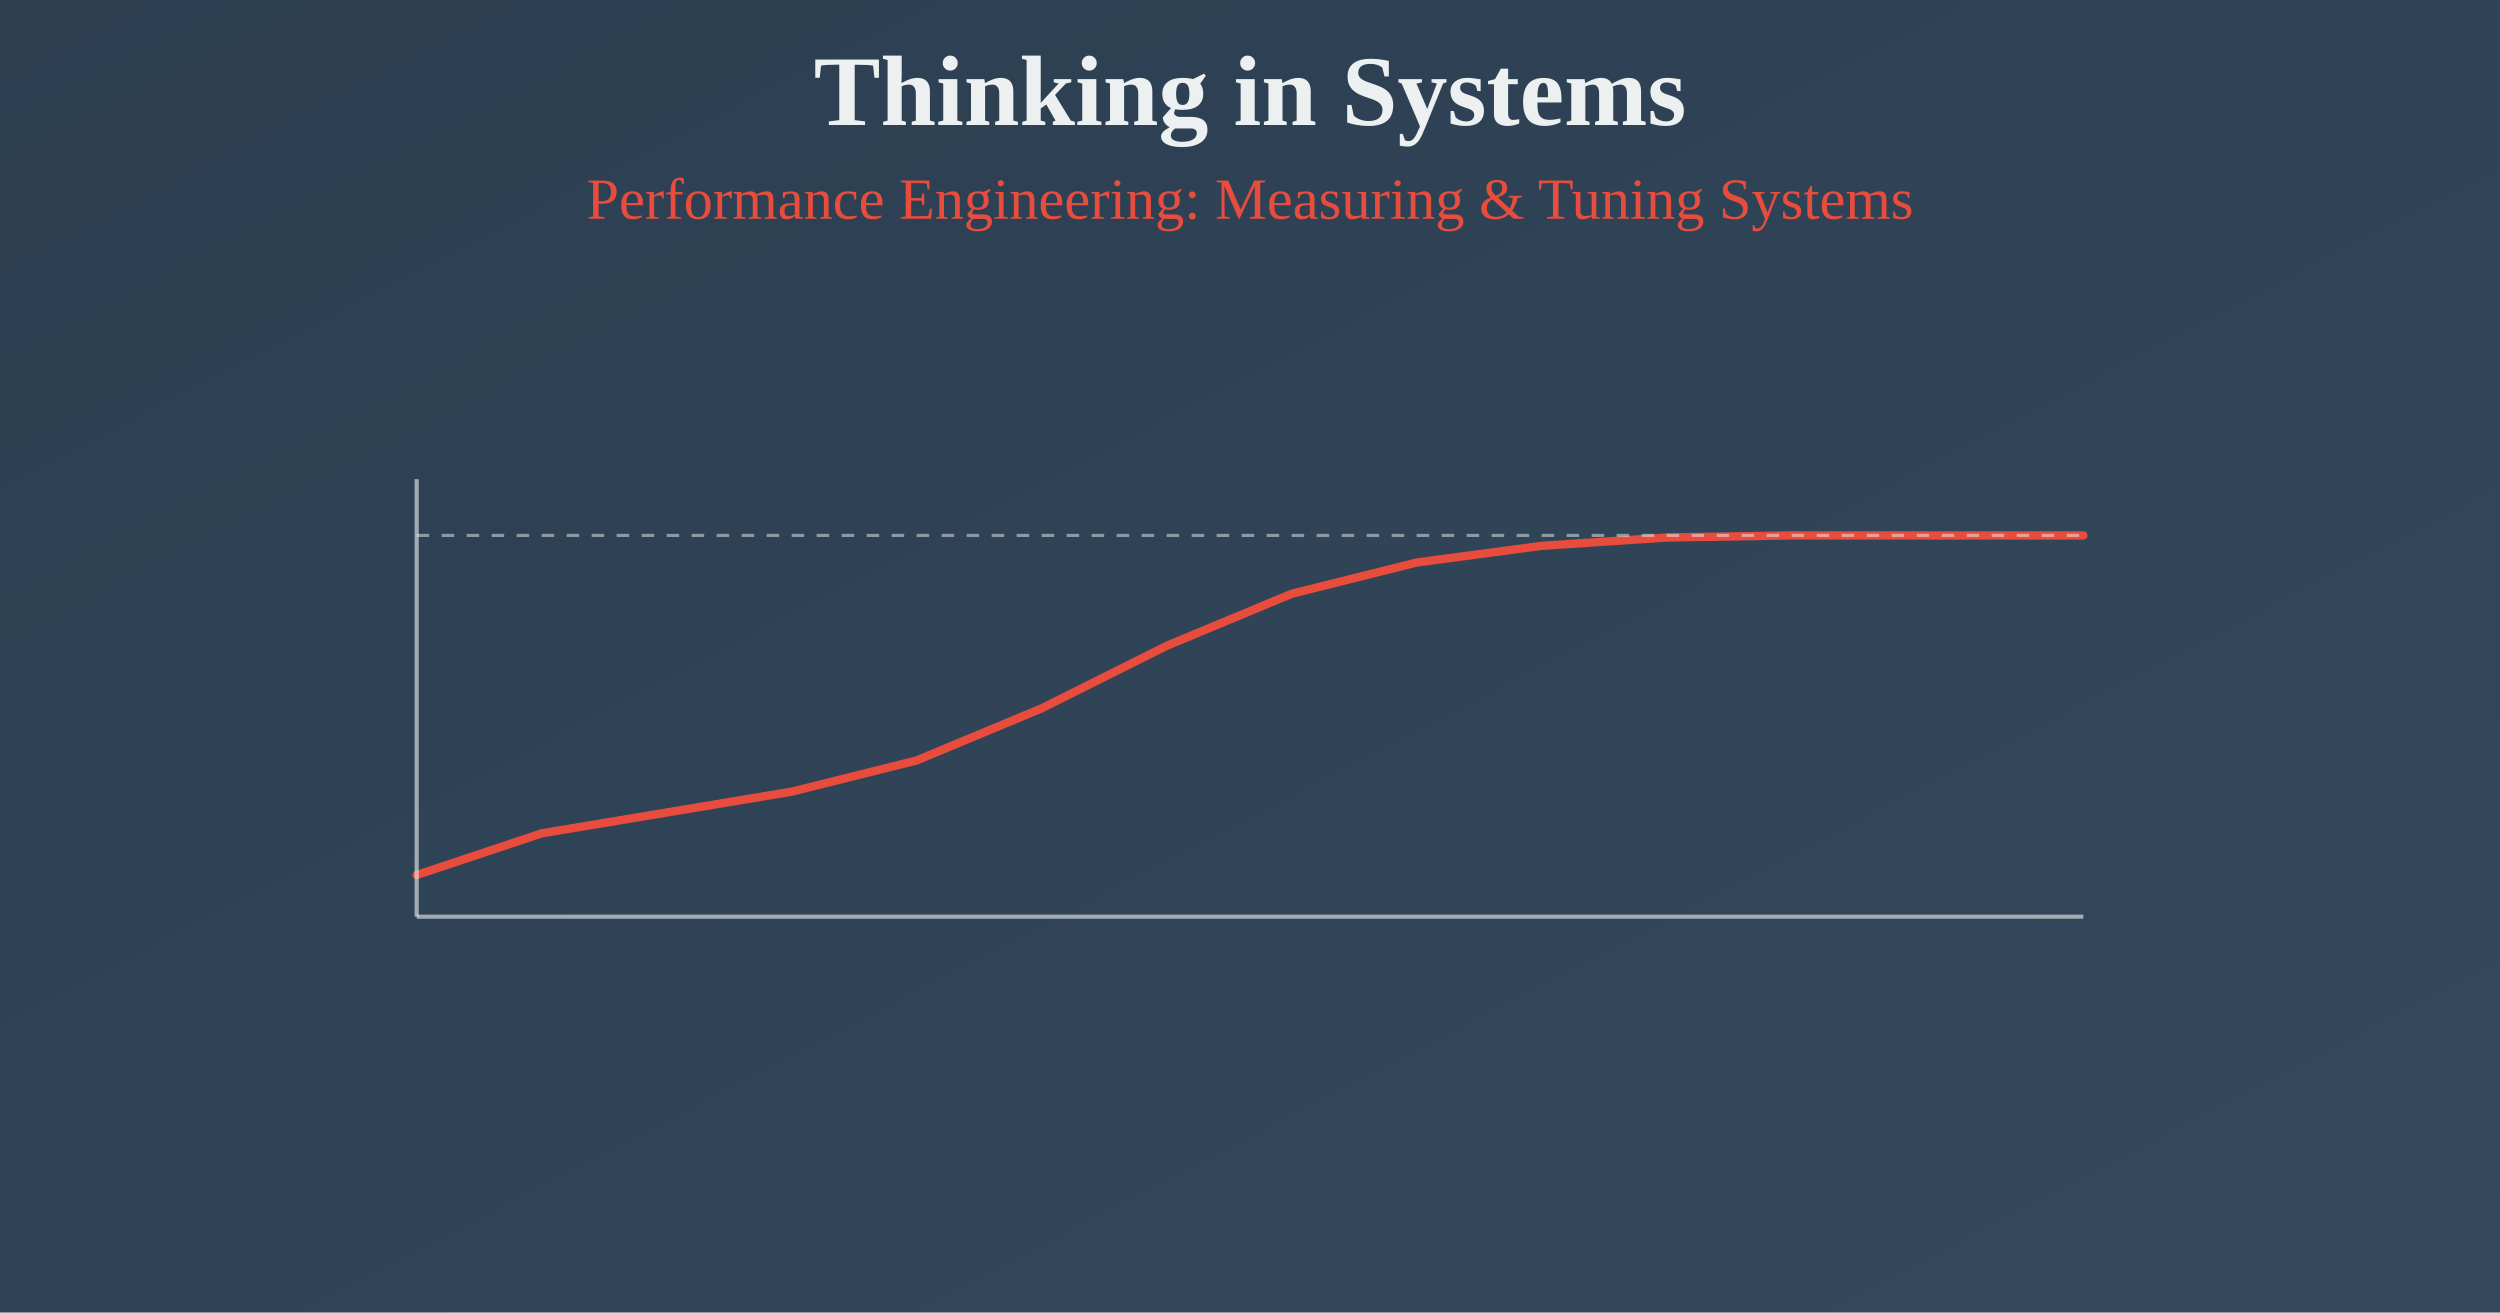
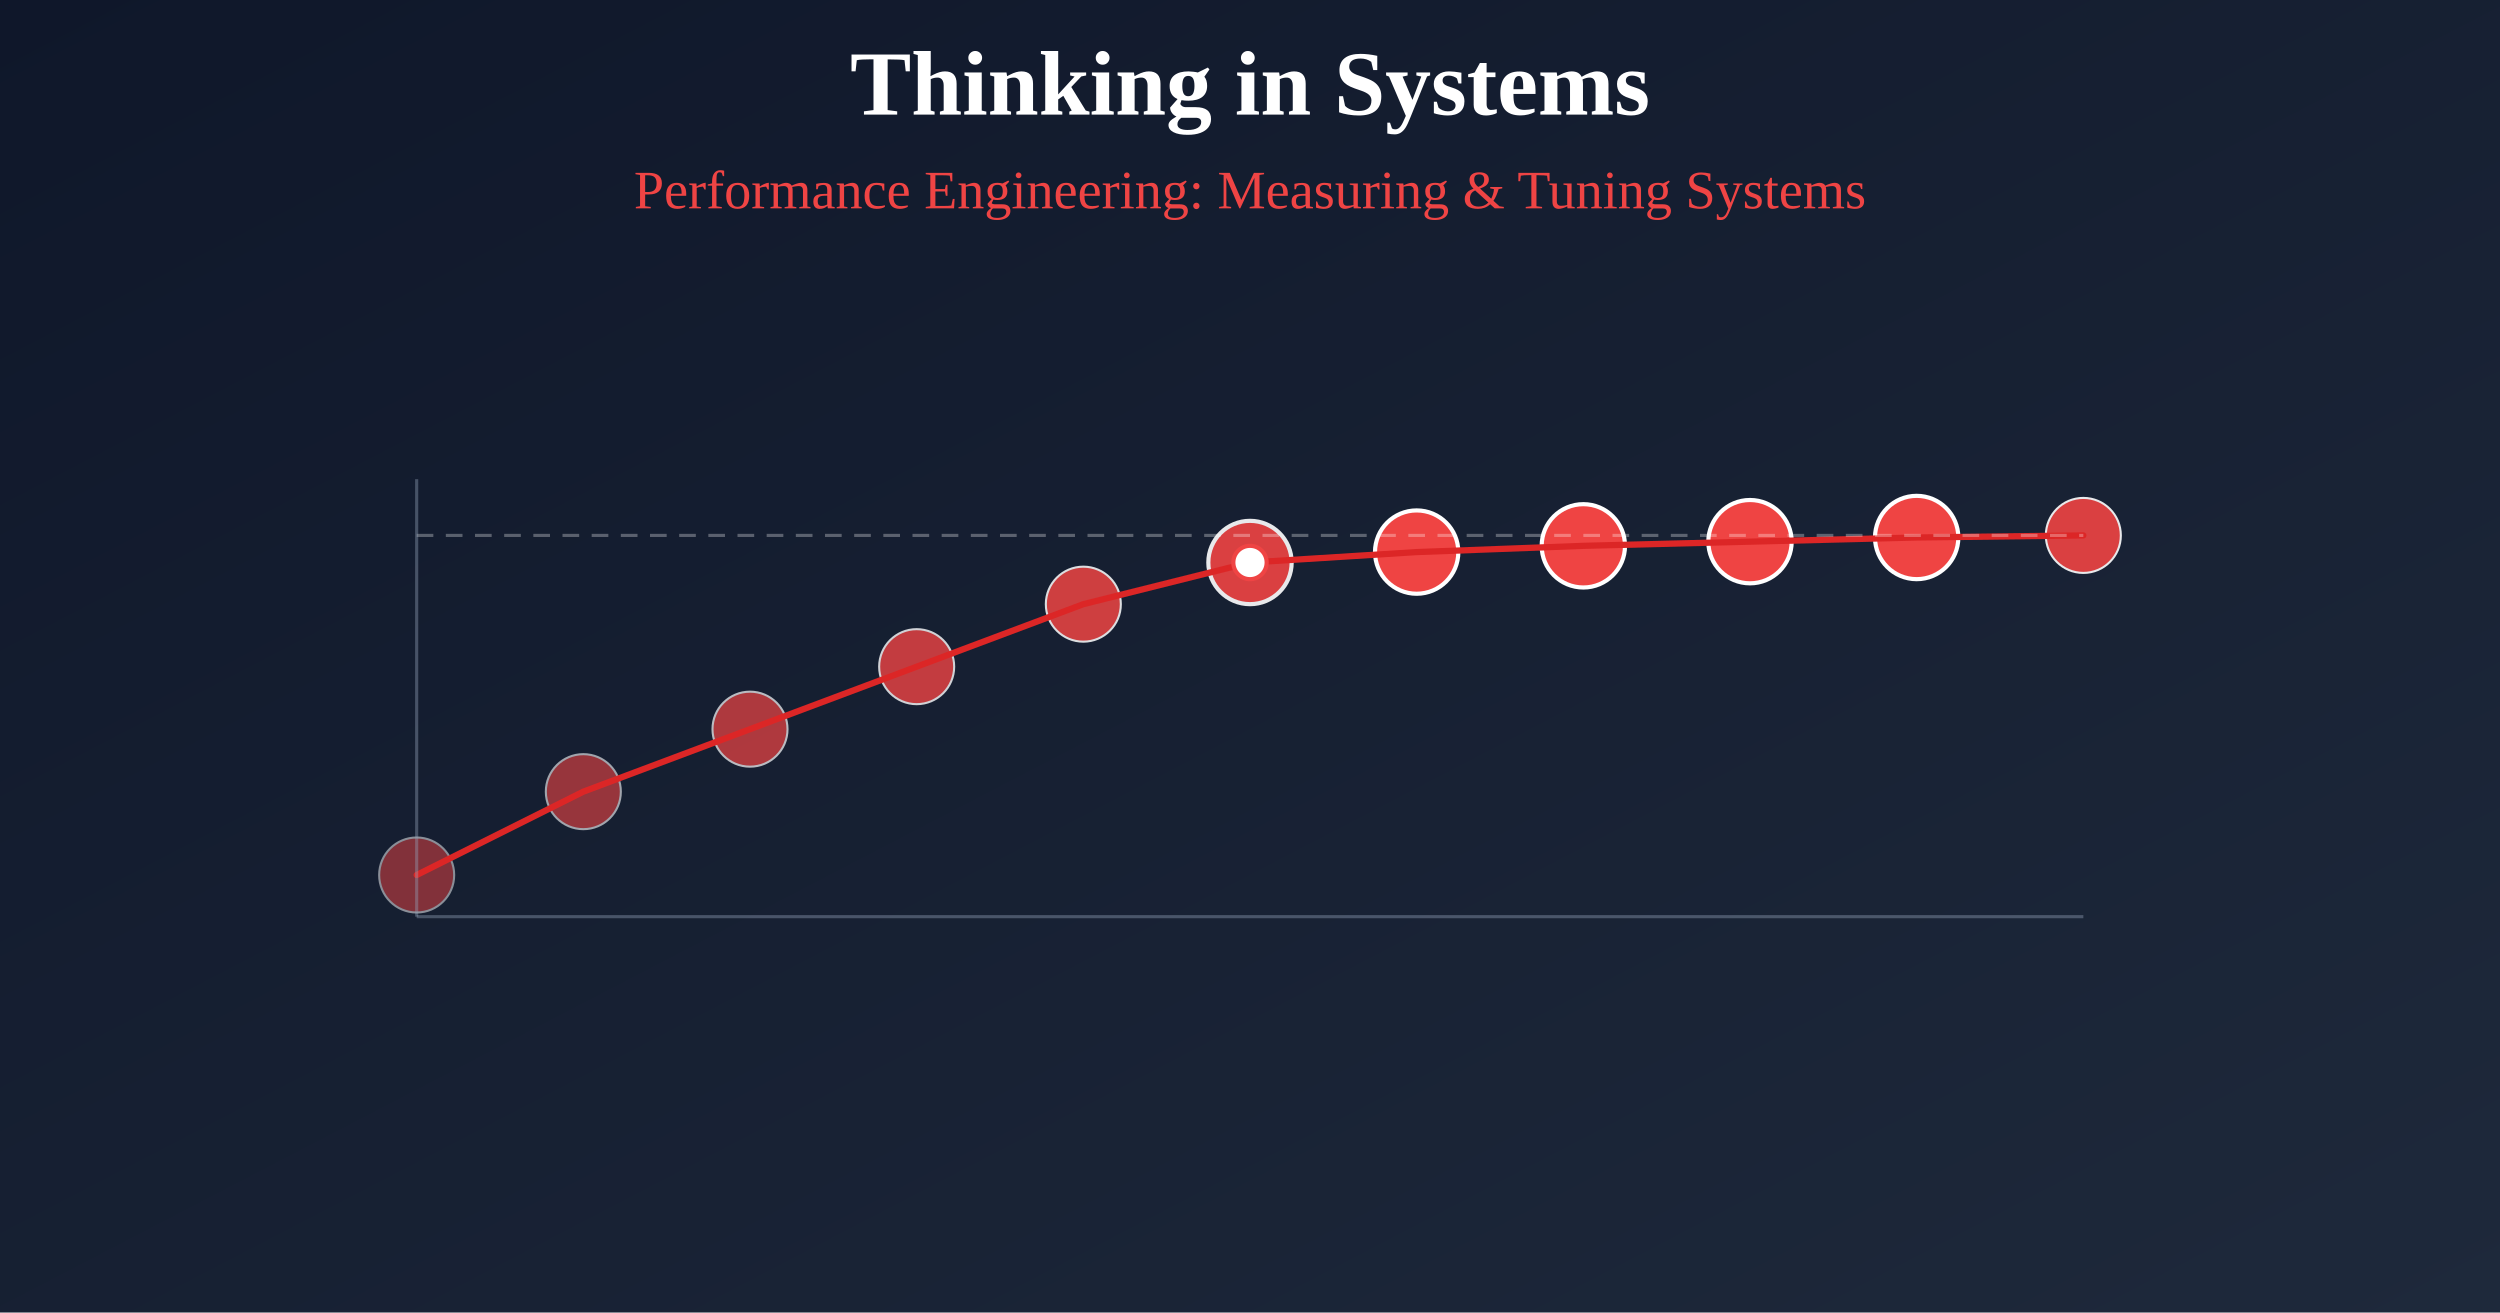
<svg xmlns="http://www.w3.org/2000/svg" width="1200" height="630" viewBox="0 0 1200 630">
  <defs>
    <linearGradient id="bgGradient" x1="0%" y1="0%" x2="100%" y2="100%">
-       <stop offset="0%" style="stop-color:#2c3e50;stop-opacity:1" />
-       <stop offset="100%" style="stop-color:#34495e;stop-opacity:1" />
+       <stop offset="0%" stop-color="#0f172a" />
+       <stop offset="100%" stop-color="#1e293b" />
    </linearGradient>
-     <linearGradient id="accentGradient" x1="0%" y1="0%" x2="100%" y2="100%">
-       <stop offset="0%" style="stop-color:#e74c3c;stop-opacity:1" />
-       <stop offset="100%" style="stop-color:#c0392b;stop-opacity:1" />
+     <linearGradient id="nodeGradient" x1="0%" y1="0%" x2="100%" y2="100%">
+       <stop offset="0%" stop-color="#ef4444" />
+       <stop offset="100%" stop-color="#dc2626" />
    </linearGradient>
  </defs>
  <rect width="1200" height="630" fill="url(#bgGradient)" />
-   <polyline points="200,420 260,400 320,390 380,380 440,365 500,340 560,310 620,285 680,270 740,262 800,258 860,257 920,257 980,257 1000,257" fill="none" stroke="#e74c3c" stroke-width="4" stroke-linecap="round" />
-   <line x1="200" y1="257" x2="1000" y2="257" stroke="#ecf0f1" stroke-width="1.5" stroke-dasharray="6,6" opacity="0.5" />
-   <line x1="200" y1="440" x2="1000" y2="440" stroke="#ecf0f1" stroke-width="2" opacity="0.6" />
-   <line x1="200" y1="440" x2="200" y2="230" stroke="#ecf0f1" stroke-width="2" opacity="0.6" />
-   <text x="600" y="60" text-anchor="middle" font-size="48" font-weight="bold" fill="#ecf0f1">Thinking in Systems</text>
-   <text x="600" y="105" text-anchor="middle" font-size="28" fill="#e74c3c">Performance Engineering: Measuring &amp; Tuning Systems</text>
+   <circle cx="200" cy="420" r="18" fill="#ef4444" opacity="0.5" stroke="#ffffff" stroke-width="1" />
+   <circle cx="280" cy="380" r="18" fill="#ef4443" opacity="0.6" stroke="#ffffff" stroke-width="1" />
+   <circle cx="360" cy="350" r="18" fill="#ef4443" opacity="0.7" stroke="#ffffff" stroke-width="1" />
+   <circle cx="440" cy="320" r="18" fill="#ef4443" opacity="0.8" stroke="#ffffff" stroke-width="1" />
+   <circle cx="520" cy="290" r="18" fill="#ef4443" opacity="0.85" stroke="#ffffff" stroke-width="1" />
+   <circle cx="600" cy="270" r="20" fill="#ef4443" opacity="0.9" stroke="#ffffff" stroke-width="2" />
+   <circle cx="680" cy="265" r="20" fill="#ef4443" stroke="#ffffff" stroke-width="2" />
+   <circle cx="760" cy="262" r="20" fill="#ef4443" stroke="#ffffff" stroke-width="2" />
+   <circle cx="840" cy="260" r="20" fill="#ef4443" stroke="#ffffff" stroke-width="2" />
+   <circle cx="920" cy="258" r="20" fill="#ef4443" stroke="#ffffff" stroke-width="2" />
+   <circle cx="1000" cy="257" r="18" fill="#ef4443" opacity="0.9" stroke="#ffffff" stroke-width="1" />
+   <path d="M200,420 L280,380 L360,350 L440,320 L520,290 L600,270 L680,265 L760,262 L840,260 L920,258 L1000,257" fill="none" stroke="#dc2626" stroke-width="3" stroke-linecap="round" />
+   <line x1="200" y1="257" x2="1000" y2="257" stroke="#ffffff" stroke-width="1.5" stroke-dasharray="8,6" opacity="0.3" />
+   <line x1="200" y1="440" x2="1000" y2="440" stroke="#94a3b8" stroke-width="1.5" opacity="0.4" />
+   <line x1="200" y1="440" x2="200" y2="230" stroke="#94a3b8" stroke-width="1.5" opacity="0.4" />
+   <circle cx="600" cy="270" r="8" fill="#ffffff" stroke="#ef4444" stroke-width="2" />
+   <text x="600" y="55" text-anchor="middle" font-size="44" font-weight="700" fill="#ffffff">Thinking in Systems</text>
+   <text x="600" y="100" text-anchor="middle" font-size="26" fill="#ef4444">Performance Engineering: Measuring &amp; Tuning Systems</text>
</svg>
